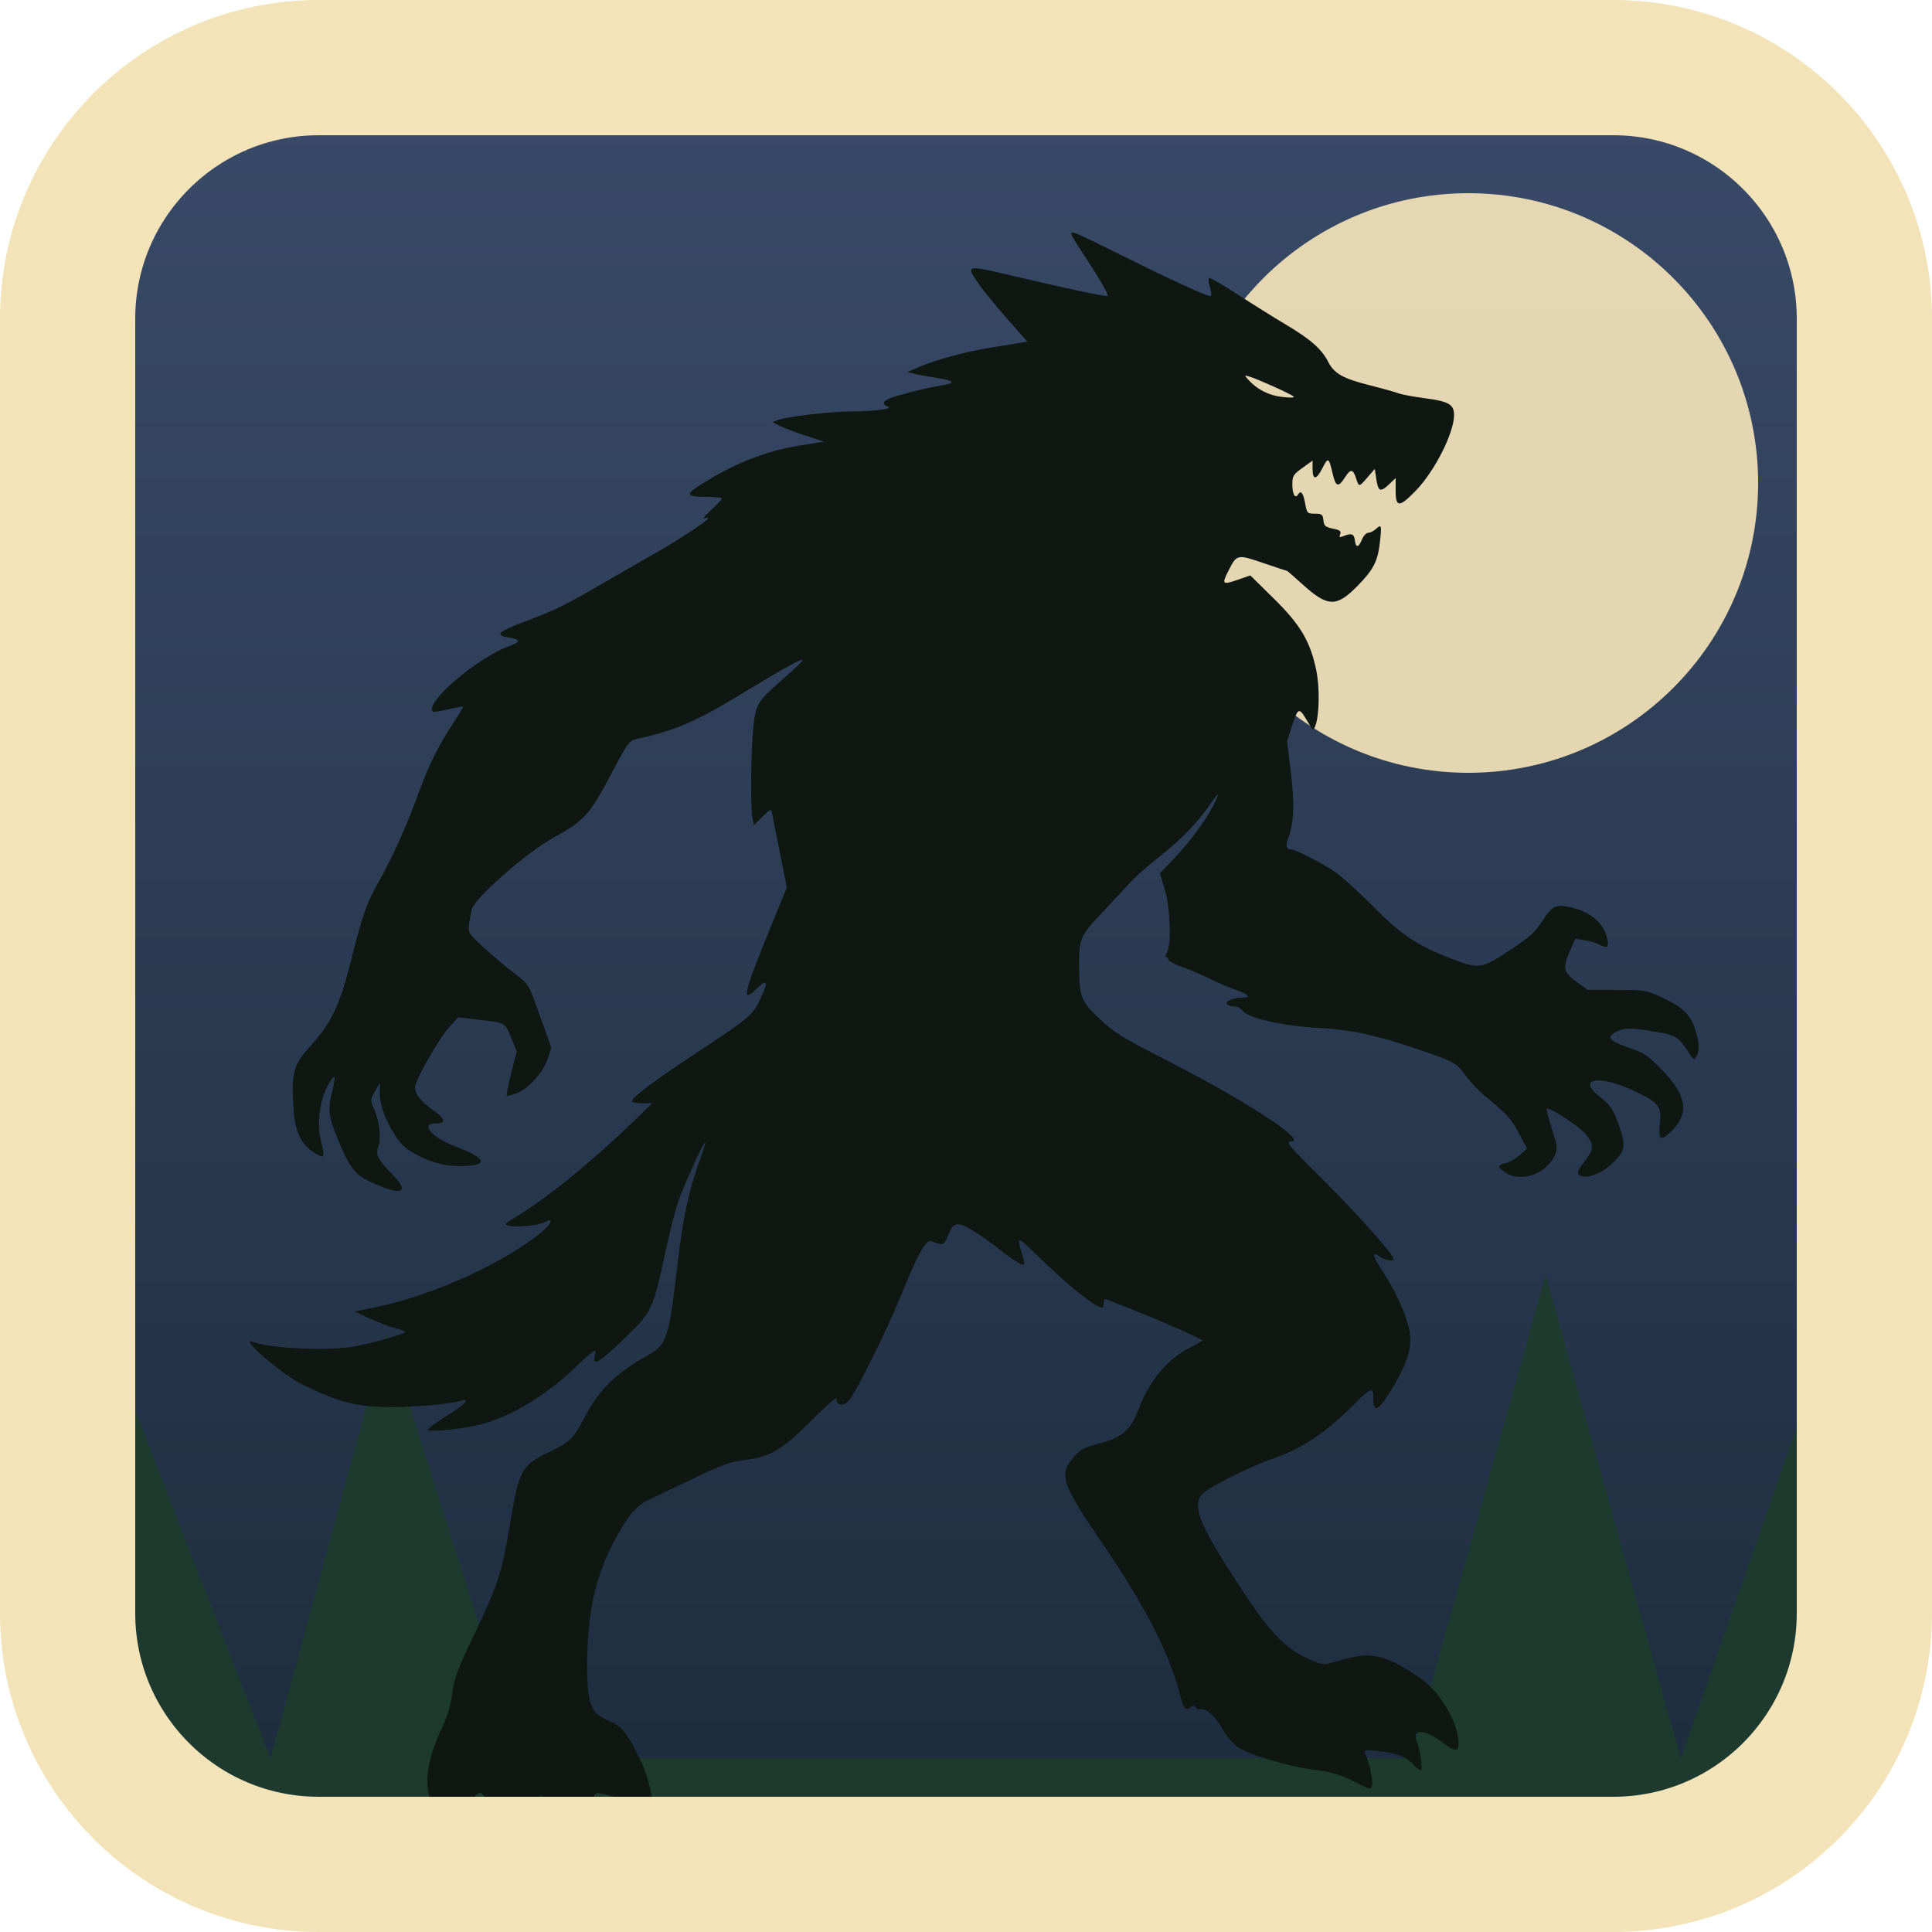
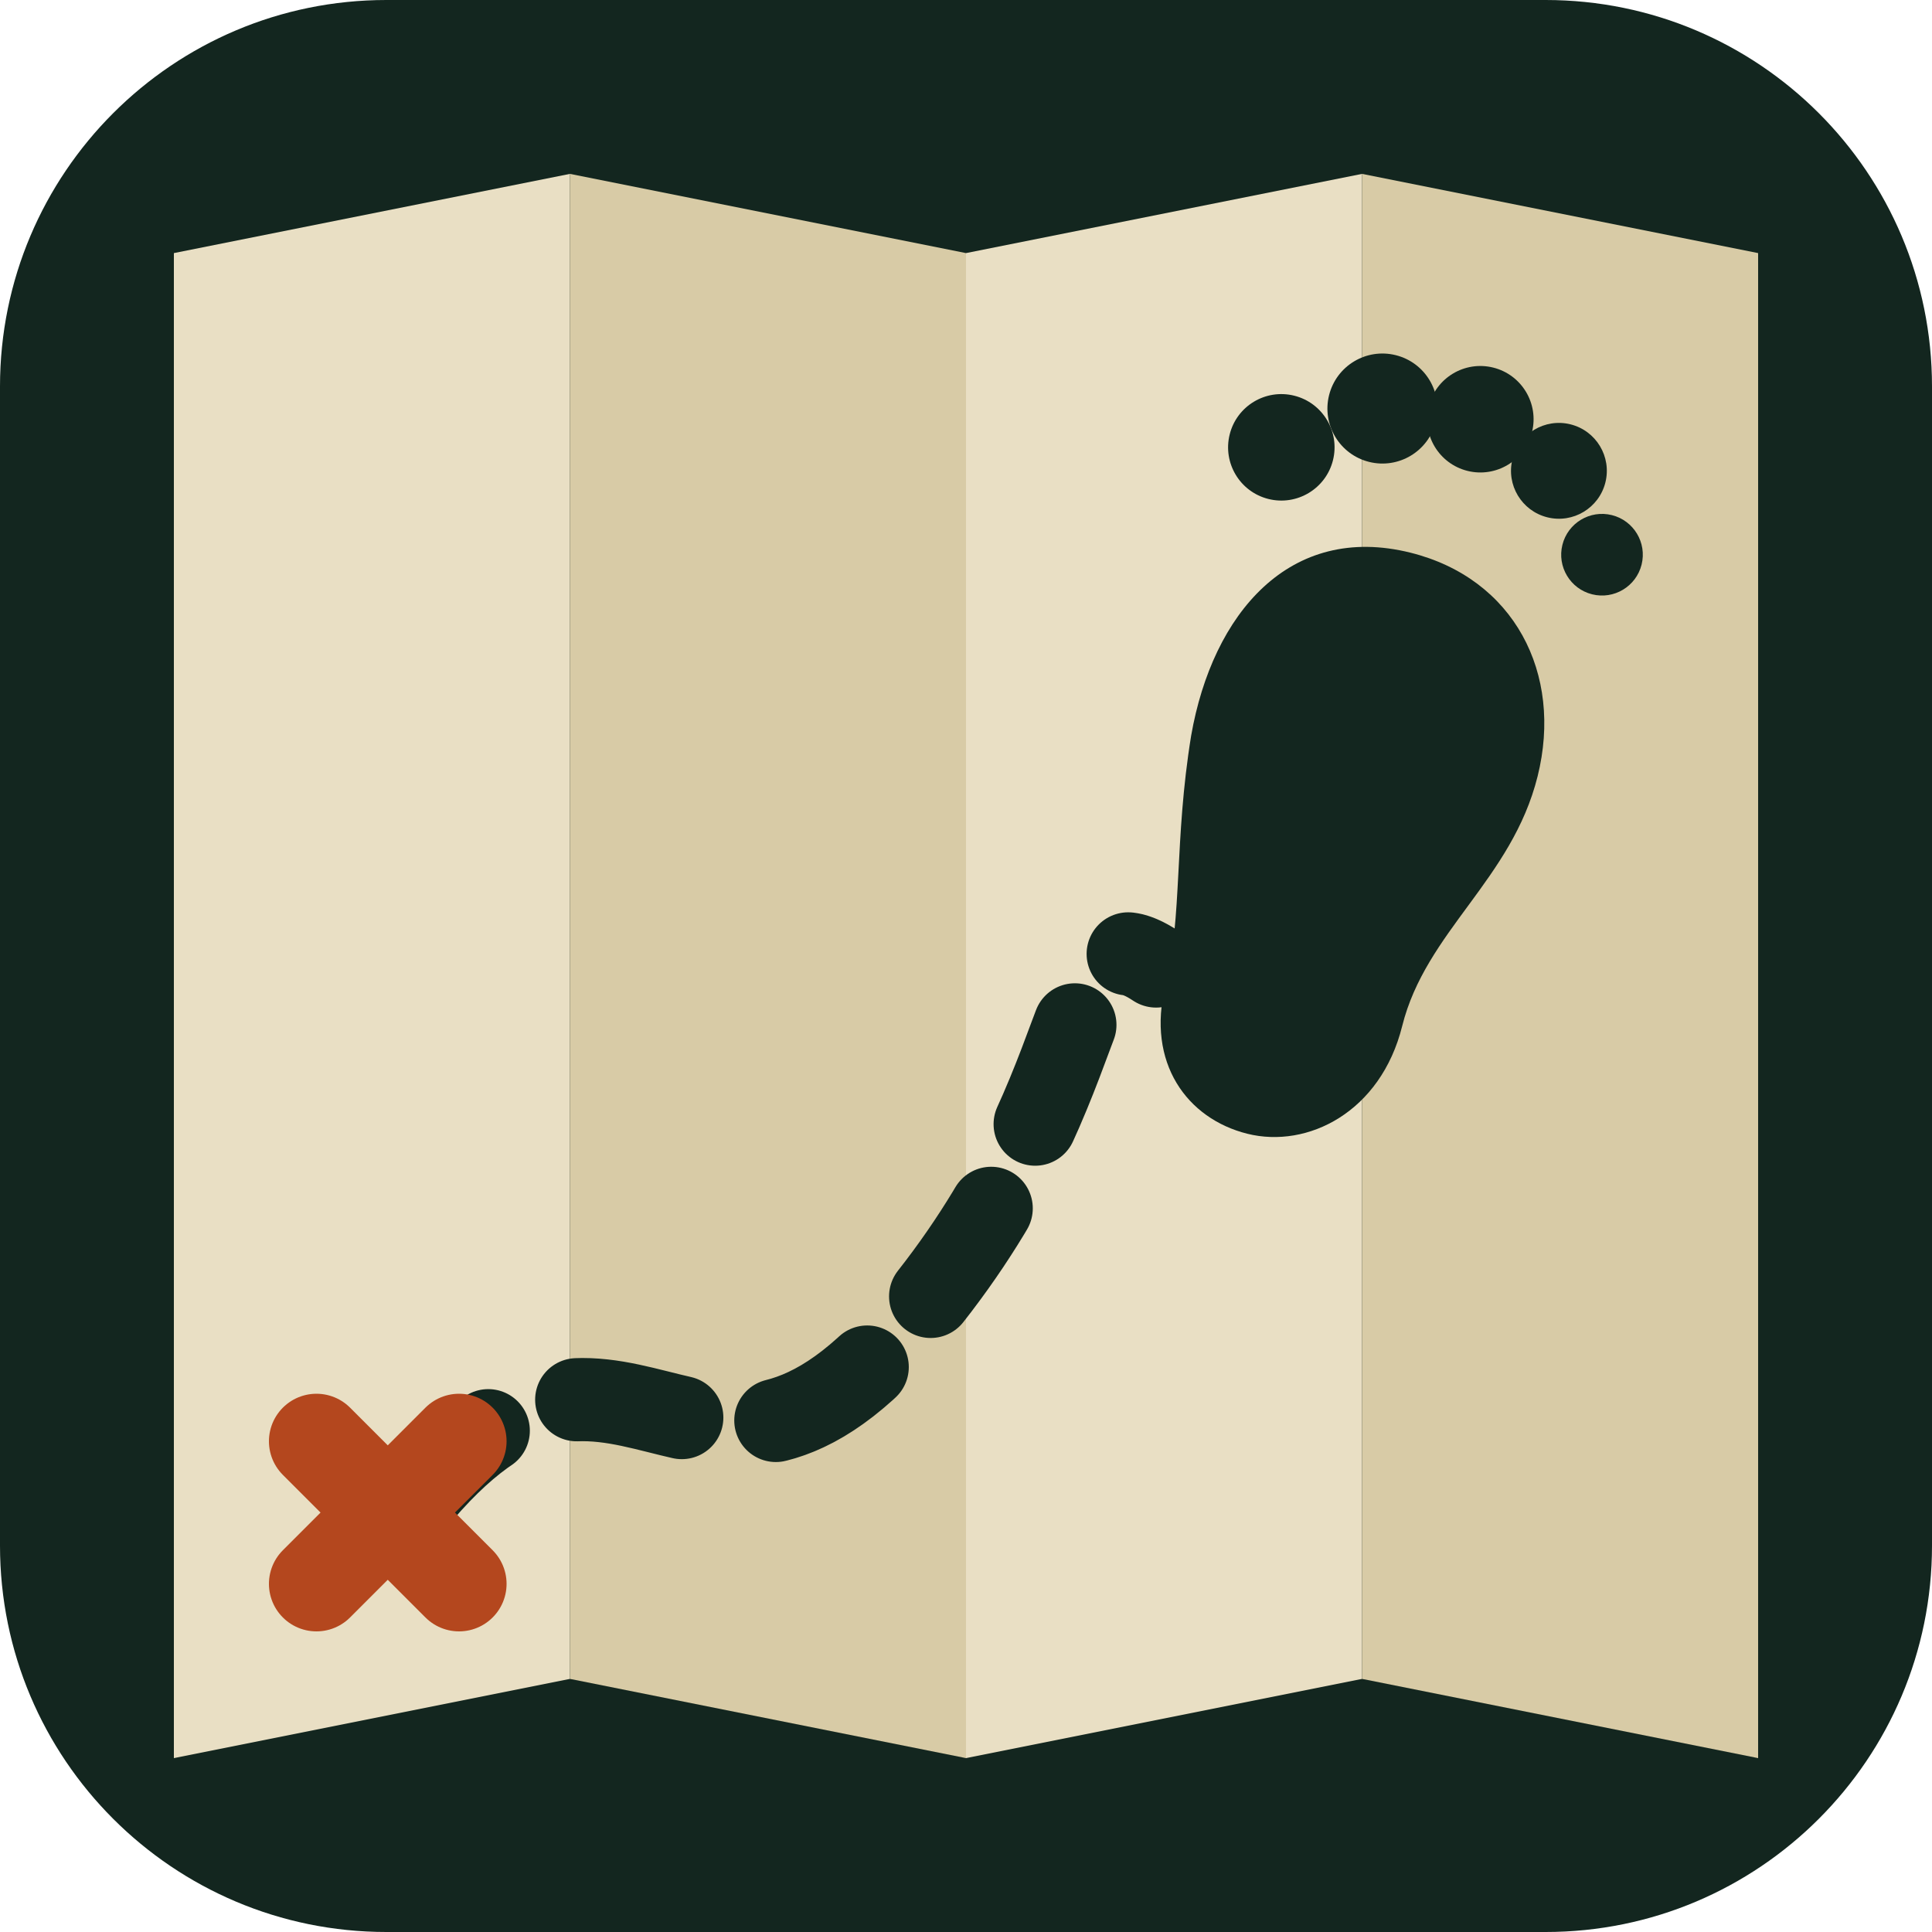
<svg xmlns="http://www.w3.org/2000/svg" viewBox="0 0 200 200">
-   <defs>
-     <linearGradient id="s" x1="0" y1="0" x2="0" y2="1">
-       <stop offset="0" stop-color="#3B4C6B" />
-       <stop offset="1" stop-color="#1B2A3A" />
-     </linearGradient>
-     <clipPath id="c">
-       <rect x="7" y="7" width="186" height="186" rx="26" />
-     </clipPath>
-   </defs>
-   <g clip-path="url(#c)">
-     <rect width="200" height="200" fill="url(#s)" />
-     <circle cx="152" cy="50" r="30" fill="#F3E3B8" opacity=".92" />
-     <path d="M0 182L14 146 28 182 40 138 54 182 146 182 160 132 174 182 188 142 200 182V200H0Z" fill="#1E3A2F" />
-     <svg x="8" y="14" width="186" height="186" viewBox="0 0 800 800">
-       <path d="M 443.119 45.250 C 443.774 46.487, 446.403 50.650, 448.963 54.500 C 455.002 63.584, 459.285 71.048, 458.760 71.573 C 458.296 72.037, 438.312 67.786, 415.665 62.407 C 396.158 57.773, 395.674 57.863, 400.642 65.195 C 402.764 68.327, 408.663 75.619, 413.750 81.399 L 423 91.909 419.750 92.442 C 417.963 92.735, 412 93.705, 406.500 94.597 C 395.378 96.402, 382.297 99.956, 374.608 103.264 L 369.551 105.440 372.525 106.187 C 374.161 106.599, 378.764 107.441, 382.753 108.058 C 390.817 109.307, 391.357 110.419, 384.406 111.462 C 378.896 112.288, 365.612 115.626, 361.750 117.154 C 358.597 118.402, 358.220 119.756, 360.750 120.750 C 363.473 121.820, 355.974 122.873, 345 122.962 C 334.971 123.043, 316.201 125.219, 312.022 126.784 L 309.544 127.713 312.742 129.367 C 314.501 130.276, 319.667 132.237, 324.220 133.724 L 332.500 136.427 321.500 138.182 C 305.936 140.666, 291.004 146.739, 275.766 156.783 C 270.792 160.062, 271.747 161, 280.059 161 C 283.877 161, 287.004 161.338, 287.008 161.750 C 287.013 162.162, 284.875 164.449, 282.258 166.831 C 279.641 169.213, 278.288 170.914, 279.250 170.612 C 280.212 170.310, 281 170.251, 281 170.481 C 281 171.435, 267.748 180.187, 257.500 186.001 C 251.450 189.434, 240.875 195.510, 234 199.504 C 217.142 209.299, 212.360 211.650, 199.581 216.422 C 187.455 220.951, 185.694 222.608, 191.947 223.607 C 197.651 224.520, 197.720 225.464, 192.230 227.484 C 177.865 232.770, 154.498 252.831, 158.290 256.623 C 158.549 256.883, 161.625 256.434, 165.125 255.625 C 168.625 254.816, 171.610 254.277, 171.759 254.426 C 171.908 254.575, 169.771 258.158, 167.010 262.388 C 160.184 272.844, 156.696 279.981, 151.479 294.166 C 146.086 308.831, 140.248 321.707, 133.874 333 C 128.675 342.210, 127.061 346.894, 121.473 369 C 116.847 387.299, 112.983 395.353, 104.101 405.201 C 96.123 414.048, 95.318 416.901, 96.240 433.071 C 96.826 443.358, 99.630 449.372, 105.544 453.027 C 110.180 455.893, 110.347 455.562, 108.393 447.395 C 106.515 439.548, 108.122 428.618, 112.119 422.044 C 114.906 417.462, 115.300 418.668, 113.417 426.019 C 111.501 433.498, 111.937 437.146, 115.892 446.738 C 121.209 459.631, 123.487 462.654, 130.340 465.911 C 143.958 472.381, 148.533 471.154, 140.713 463.130 C 133.688 455.921, 132.678 453.967, 134.084 450.315 C 135.415 446.857, 134.492 438.932, 132.125 433.500 C 130.424 429.596, 130.435 429.407, 132.577 425.635 L 134.772 421.770 134.698 426.674 C 134.585 434.174, 141.584 448.081, 147.282 451.679 C 155.304 456.744, 162.393 459.001, 170.230 458.985 C 183.268 458.957, 182.711 455.736, 168.745 450.406 C 157.957 446.289, 152.370 440, 159.500 440 C 164.229 440, 164.025 437.982, 158.939 434.458 C 152.664 430.109, 149.742 426.170, 150.506 423.092 C 151.625 418.584, 161.336 401.853, 165.535 397.200 L 169.570 392.727 179.523 393.901 C 190.925 395.246, 190.374 394.911, 193.387 402.323 L 195.671 407.944 193.218 417.521 C 191.869 422.789, 190.987 427.320, 191.258 427.591 C 191.529 427.862, 193.614 427.338, 195.892 426.427 C 201.154 424.321, 207.432 417.227, 209.474 411.078 L 211.056 406.315 206.457 393.408 C 200.624 377.033, 201.446 378.381, 193.611 372.352 C 189.931 369.521, 183.965 364.450, 180.352 361.085 C 173.193 354.416, 173.500 355.458, 175.581 344.897 C 176.565 339.903, 199.942 319.338, 212.343 312.556 C 225.772 305.212, 228.188 302.515, 237.934 283.985 C 244.640 271.238, 245.841 269.528, 248.500 268.946 C 265.964 265.125, 274.809 261.382, 294.367 249.537 C 314.292 237.469, 323.001 232.641, 322.997 233.664 C 322.995 234.124, 319.132 237.860, 314.411 241.966 C 302.631 252.214, 302.015 253.234, 300.948 264.266 C 299.904 275.050, 299.715 299.325, 300.639 303.943 L 301.277 307.135 305.082 303.420 C 308.856 299.735, 308.892 299.724, 309.380 302.102 C 309.650 303.421, 311.229 311.350, 312.888 319.722 L 315.903 334.943 308.053 354.222 C 296.489 382.620, 295.616 386.673, 302.500 380 C 307.262 375.384, 307.787 376.721, 304.212 384.361 C 300.696 391.874, 299.651 392.750, 274 409.687 C 256.400 421.308, 247 428.412, 247 430.093 C 247 430.592, 249.031 431, 251.514 431 L 256.028 431 245.764 440.882 C 228.211 457.783, 208.824 473.435, 195.520 481.446 C 189.946 484.802, 189.855 484.926, 192.467 485.581 C 195.734 486.401, 205.459 485.360, 208.191 483.898 C 211.920 481.902, 211.503 484.184, 207.500 487.676 C 192.196 501.027, 159.137 516.320, 134.500 521.446 L 123.500 523.735 130.129 526.823 C 133.775 528.521, 138.838 530.434, 141.379 531.074 C 143.921 531.714, 146 532.527, 146 532.880 C 146 533.611, 133.481 537.237, 124.500 539.108 C 113.428 541.415, 86.269 540.343, 78.298 537.284 C 71.090 534.518, 91.243 551.889, 100.452 556.379 C 116.541 564.225, 124.976 566.336, 140 566.276 C 151.831 566.228, 165.896 564.921, 171.250 563.372 C 175.421 562.165, 172.367 565.252, 164.520 570.177 C 159.855 573.105, 156.030 575.890, 156.020 576.367 C 155.994 577.487, 169.659 576.270, 177.819 574.425 C 191.608 571.308, 207.629 561.971, 221.135 549.178 C 230.500 540.309, 231.343 539.784, 230.438 543.391 C 229.190 548.363, 232.174 546.696, 242.871 536.446 C 255.850 524.008, 256.340 523.013, 261.608 498.341 C 263.507 489.449, 266.137 479.008, 267.453 475.139 C 269.926 467.867, 279.065 447.731, 279.634 448.300 C 279.810 448.477, 278.438 452.869, 276.584 458.061 C 272.275 470.124, 269.547 482.895, 267.516 500.500 C 263.456 535.705, 262.631 538.369, 254.357 543.029 C 239.195 551.569, 232.700 557.986, 225.540 571.500 C 220.714 580.607, 219.518 581.742, 209.729 586.500 C 197.592 592.400, 196.745 594.018, 192.473 619.500 C 189.016 640.116, 187.194 645.697, 176.912 667.166 C 169.210 683.248, 167.835 686.917, 166.979 693.665 C 166.314 698.914, 164.869 703.850, 162.598 708.631 C 153.191 728.439, 153.633 741.568, 164.042 751.540 L 166.844 754.225 168.835 750.363 C 171.304 745.571, 177.744 738, 179.351 738 C 180.008 738, 181.364 739.520, 182.364 741.378 C 183.365 743.236, 186.420 746.948, 189.154 749.628 C 193.939 754.318, 194.175 754.425, 195.481 752.500 C 196.226 751.400, 199.008 747.973, 201.662 744.885 L 206.487 739.269 213.493 745.021 C 217.347 748.184, 221.560 751.916, 222.856 753.314 C 227.018 757.802, 230 753.643, 230 743.351 C 230 737.181, 229.825 737.246, 239.276 739.867 C 245.708 741.651, 254 746.307, 254 748.136 C 254 748.611, 254.508 749, 255.128 749 C 258.034 749, 255.521 733.568, 251.114 724.346 C 244.839 711.217, 242.648 708.460, 236.456 705.893 C 228.562 702.621, 226.999 698.474, 227.004 680.815 C 227.010 659.723, 230.437 643.045, 237.751 628.500 C 243.674 616.723, 248.454 610.439, 253.215 608.171 C 255.572 607.048, 264.700 602.683, 273.500 598.472 C 286.750 592.131, 290.789 590.653, 297 589.873 C 308.627 588.412, 313.810 585.366, 326.750 572.389 C 332.938 566.184, 338 561.702, 338 562.431 C 338 565.773, 340.869 566.244, 343.557 563.344 C 346.616 560.044, 360.874 531.270, 367.018 516 C 374.104 498.388, 377.801 491.699, 380.063 492.400 C 381.128 492.730, 382.884 493.273, 383.965 493.608 C 385.560 494.101, 386.242 493.435, 387.585 490.078 C 390.074 483.858, 391.729 483.465, 398.436 487.503 C 401.571 489.391, 406.918 493.135, 410.318 495.824 C 416.656 500.835, 420.880 503.453, 421.549 502.784 C 421.757 502.577, 421.268 500.219, 420.463 497.544 C 418.180 489.956, 418.462 490.016, 427.750 499.094 C 441.053 512.096, 453.355 521.982, 456.250 521.996 C 456.663 521.998, 457 521.052, 457 519.893 C 457 518.600, 457.483 517.985, 458.250 518.301 C 458.938 518.584, 464.225 520.670, 470 522.937 C 481.393 527.410, 501 536.068, 501 536.626 C 501 536.816, 498.399 538.284, 495.220 539.889 C 485.722 544.683, 477.583 554.271, 473.055 566 C 468.903 576.754, 465.599 579.753, 454.840 582.542 C 447.649 584.405, 445.798 585.530, 442.441 590.080 C 437.285 597.068, 438.851 601.168, 456.672 627.335 C 475.223 654.575, 485.849 675.135, 490.607 693 C 492.674 700.760, 493.380 701.759, 495.534 699.972 C 496.880 698.855, 497.291 698.853, 497.975 699.960 C 498.428 700.692, 499.418 701.053, 500.177 700.762 C 502.263 699.962, 506.942 704.204, 509.880 709.559 C 511.321 712.186, 514.126 715.639, 516.113 717.232 C 520.537 720.778, 538.927 726.298, 551.678 727.906 C 558.495 728.765, 562.263 729.902, 568.257 732.905 C 575.825 736.697, 576.027 736.740, 576.534 734.646 C 577.015 732.661, 575.356 725.034, 573.482 720.617 C 572.729 718.839, 573.073 718.774, 579.592 719.457 C 587.370 720.273, 591.690 721.977, 595.053 725.556 C 596.316 726.900, 597.712 728, 598.155 728 C 599.248 728, 598.052 719.287, 596.399 715.206 C 594.025 709.343, 599.872 709.520, 607.770 715.551 C 613.313 719.783, 615 719.925, 615 716.159 C 615 707.075, 606.803 692.975, 598.083 687.061 C 582.938 676.788, 576.414 675.119, 564.500 678.472 C 561.200 679.400, 557.464 680.406, 556.198 680.707 C 554.709 681.060, 551.306 679.973, 546.554 677.624 C 537.064 672.934, 530.463 665.853, 518.470 647.500 C 499.799 618.927, 496.554 611.382, 500.409 605.498 C 502.235 602.712, 522.017 592.687, 532.929 589.019 C 545.273 584.870, 556.608 577.193, 568.923 564.642 C 575.504 557.936, 577 557.350, 577 561.477 C 577 569.192, 578.959 568.524, 584.968 558.760 C 592.917 545.843, 594.881 538.586, 592.688 530.226 C 590.700 522.645, 586.752 514.328, 580.819 505.222 C 576.531 498.640, 576.311 496.704, 580.158 499.398 C 582.589 501.101, 586 501.553, 586 500.172 C 586 498.300, 569.221 479.504, 554.612 465.012 C 538.945 449.470, 537.726 448, 540.500 448 C 548.053 448, 519.786 429.594, 484.978 411.846 C 465.342 401.834, 461.845 399.676, 455.240 393.488 C 447.041 385.807, 446.196 383.727, 446.060 370.890 C 445.923 357.991, 446.521 356.512, 455.909 346.560 C 460.634 341.551, 466.323 335.433, 468.550 332.965 C 470.778 330.497, 476.403 325.487, 481.050 321.833 C 491.230 313.827, 498.405 306.528, 503.905 298.584 C 508.555 291.867, 509.084 291.929, 505.607 298.783 C 502.339 305.223, 494.838 315.269, 487.847 322.566 L 482.036 328.632 484.138 335.566 C 486.630 343.790, 487.248 360.137, 485.203 363.750 C 484.412 365.147, 484.322 366, 484.965 366 C 485.534 366, 485.887 366.457, 485.750 367.015 C 485.612 367.573, 488.425 369.074, 492 370.350 C 495.575 371.626, 500.975 373.935, 504 375.481 C 507.025 377.027, 512.313 379.276, 515.750 380.479 C 521.875 382.623, 522.911 384, 518.398 384 C 514.440 384, 510.330 385.965, 512.034 387.042 C 512.840 387.552, 514.458 387.976, 515.628 387.985 C 516.798 387.993, 518.373 388.905, 519.128 390.012 C 521.199 393.049, 536.952 396.601, 551.933 397.407 C 566.886 398.213, 578.012 400.549, 596 406.659 C 613.261 412.523, 614.068 412.964, 618.286 418.836 C 620.226 421.535, 623.954 425.489, 626.571 427.622 C 636.370 435.608, 638.588 438.038, 641.995 444.522 L 645.489 451.174 642.188 454.123 C 640.373 455.745, 637.563 457.337, 635.944 457.661 C 632.148 458.420, 632.226 459.543, 636.250 462.070 C 642.993 466.305, 653.912 462.446, 657.708 454.486 C 659.207 451.343, 659.148 450.719, 656.580 442.483 C 655.090 437.705, 654.021 433.646, 654.204 433.463 C 655.309 432.357, 669.543 441.767, 672.096 445.291 C 675.450 449.921, 675.280 451.612, 670.899 457.191 C 667.583 461.414, 667.349 462.536, 669.607 463.403 C 672.752 464.610, 679.396 461.867, 683.663 457.600 C 689.377 451.887, 689.669 449.944, 686.244 440.454 C 683.679 433.349, 682.774 432.021, 677.766 428.007 C 667.076 419.441, 678.407 418.214, 694.633 426.180 C 704.392 430.971, 705.511 432.603, 704.589 440.690 C 703.814 447.480, 705.123 448.112, 709.953 443.282 C 717.833 435.402, 716.552 427.381, 705.628 416.207 C 699.215 409.647, 697.661 408.611, 690.491 406.119 C 681.822 403.107, 680.618 401.429, 685.457 399.109 C 689.090 397.368, 691.205 397.359, 702 399.037 C 711.348 400.491, 712.986 401.445, 717.075 407.826 C 719.658 411.856, 719.922 412.015, 720.924 410.142 C 722.419 407.349, 722.270 404.066, 720.386 398.231 C 718.207 391.485, 715.076 388.401, 706.089 384.149 C 698.608 380.610, 698.316 380.559, 685.500 380.530 L 672.500 380.500 667.721 377.060 C 661.709 372.732, 661.236 370.785, 664.437 363.547 L 667.003 357.745 671.106 358.401 C 673.363 358.762, 676.487 359.718, 678.048 360.525 C 681.577 362.350, 682.225 361.399, 680.850 356.418 C 679.385 351.112, 674.078 346.369, 667.452 344.443 C 659.299 342.073, 657.048 342.683, 653.416 348.246 C 648.826 355.277, 647.571 356.432, 636.828 363.516 C 625.234 371.161, 624.100 371.304, 611.876 366.652 C 596.842 360.931, 589.344 355.921, 576.846 343.249 C 570.606 336.922, 562.901 329.978, 559.725 327.818 C 553.724 323.738, 542.381 318.002, 540.309 318.001 C 538.401 318, 537.911 316.365, 538.978 313.559 C 541.705 306.386, 542.103 297.866, 540.368 283.785 L 538.653 269.856 540.884 262.928 C 543.528 254.720, 543.973 254.571, 547.561 260.694 C 550.249 265.280, 550.334 265.332, 551.244 262.944 C 553.063 258.170, 553.246 245.753, 551.610 238 C 548.914 225.220, 544.559 217.904, 532.714 206.253 L 522.296 196.006 516.732 197.920 C 509.866 200.282, 509.489 199.942, 512.467 194.065 C 516.300 186.501, 516.349 186.490, 528.090 190.483 C 533.779 192.417, 538.552 194, 538.697 194 C 538.842 194, 541.905 196.669, 545.504 199.930 C 556.695 210.072, 560.576 210.219, 569.825 200.856 C 577.130 193.459, 579.076 189.672, 580.010 181.028 C 580.821 173.524, 580.677 173.077, 578.177 175.339 C 577.168 176.253, 575.645 177, 574.793 177 C 573.940 177, 572.683 178.350, 572 180 C 570.451 183.741, 569.229 183.837, 568.816 180.250 C 568.492 177.432, 567.294 177.046, 563.576 178.563 C 562.040 179.189, 561.781 179.013, 562.291 177.684 C 562.765 176.448, 562.232 175.868, 560.215 175.427 C 555.430 174.380, 555.150 174.166, 554.822 171.309 C 554.538 168.830, 554.091 168.500, 551.018 168.500 C 547.654 168.500, 547.506 168.339, 546.660 163.750 C 545.809 159.139, 544.781 157.928, 543.490 160.016 C 542.252 162.020, 541 159.805, 541 155.611 C 541 151.693, 541.373 151.071, 545.500 148.107 L 550 144.876 550 148.379 C 550 153.631, 551.640 153.632, 554.309 148.382 C 556.966 143.152, 557.216 143.281, 558.979 150.796 C 560.359 156.680, 561.475 156.968, 564.500 152.221 C 566.870 148.502, 568.039 148.585, 569.324 152.563 C 570.673 156.735, 570.653 156.735, 574.354 152.453 L 577.709 148.572 578.416 153.286 C 579.227 158.699, 580.277 159.067, 584.195 155.313 L 587 152.626 587 158.313 C 587 165.814, 588.655 165.802, 595.976 158.250 C 604.355 149.607, 613 132.520, 613 124.602 C 613 119.814, 610.623 118.464, 599.699 117.051 C 594.859 116.424, 589.684 115.450, 588.199 114.884 C 586.715 114.319, 581 112.724, 575.500 111.339 C 563.497 108.318, 559.606 106.109, 556.882 100.769 C 554.016 95.150, 549.043 90.796, 538 84.235 C 532.775 81.131, 523.134 75.105, 516.576 70.844 C 510.017 66.583, 504.322 63.301, 503.920 63.550 C 503.517 63.798, 503.671 65.576, 504.261 67.500 C 504.852 69.424, 505.082 71.251, 504.773 71.560 C 504.068 72.265, 488.193 65.019, 463.221 52.593 C 442.362 42.214, 441.311 41.830, 443.119 45.250 M 521.336 108.790 C 525.248 113.173, 530.478 115.845, 536.500 116.538 C 540.245 116.969, 542.124 116.876, 541.500 116.291 C 540.352 115.215, 525.742 108.621, 522 107.490 C 519.539 106.746, 519.529 106.766, 521.336 108.790" stroke="none" fill="#0E1712" fill-rule="evenodd" />
-     </svg>
+   <rect width="200" height="200" rx="40" fill="#13261F" />
+   <g transform="translate(18 18) scale(0.82)">
+     <path d="M0 10L50 0V190L0 200Z" fill="#E9DFC4" />
+     <path d="M50 0L100 10V200L50 190Z" fill="#D8CBA6" />
+     <path d="M100 10L150 0V190L100 200Z" fill="#E9DFC4" />
+     <path d="M150 0L200 10V200L150 190Z" fill="#D8CBA6" />
+     <path d="M30 168C56 136 66 176 92 146S112 92 124 100" fill="none" stroke="#13261F" stroke-width="10.5" stroke-dasharray="13.5 12.0" stroke-linecap="round" />
+     <g transform="rotate(14 150 74) translate(116 18) scale(1.12)" fill="#13261F">
+       <path d="M30 26c-14 0-20 12-19 26 1 12 4 20 4 28 0 9 6 14 13 14s14-6 14-16c0-11 8-19 8-31 0-12-8-21-20-21Z" />
+       <circle cx="13" cy="18" r="6" />
+       <circle cx="23" cy="11" r="6.2" />
+       <circle cx="34" cy="9.5" r="6" />
+       <circle cx="44" cy="13" r="5.4" />
+       <circle cx="51" cy="21" r="4.6" />
+     </g>
+     <path d="M18 178l18-18M18 160l18 18" stroke="#B4471E" stroke-width="12.0" stroke-linecap="round" />
  </g>
-   <rect x="7" y="7" width="186" height="186" rx="26" fill="none" stroke="#F3E3B8" stroke-width="14" />
</svg>
